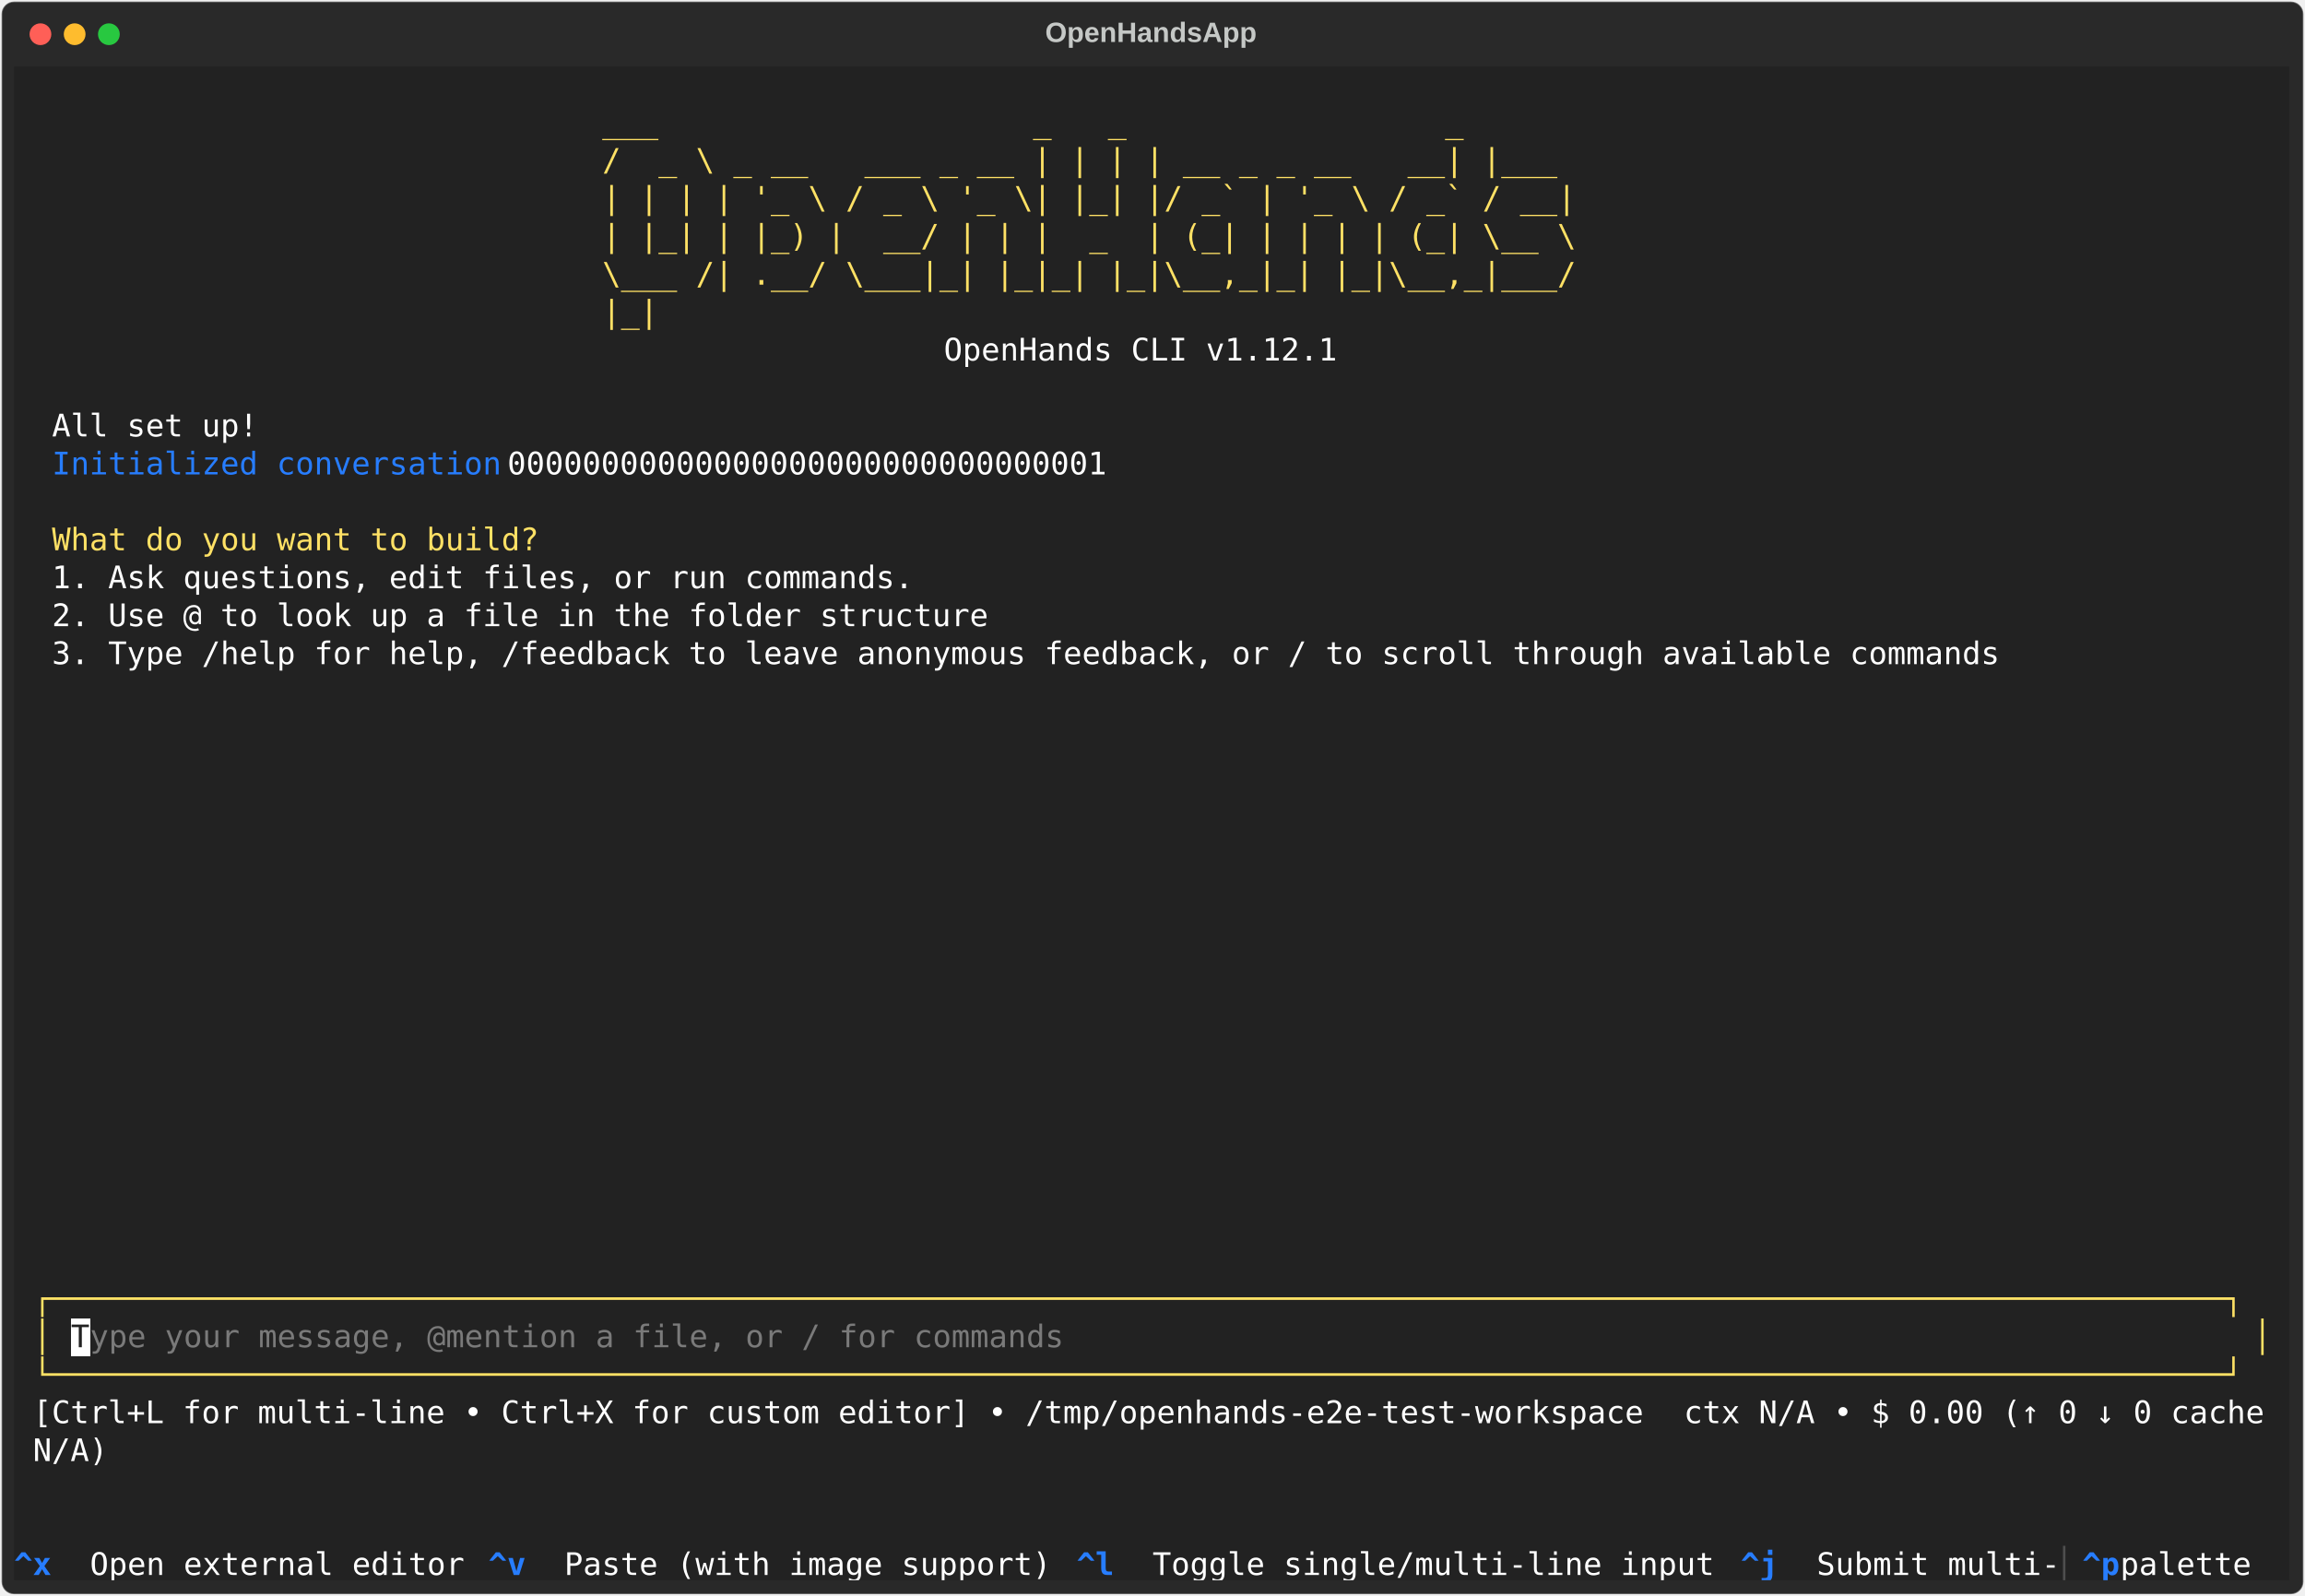
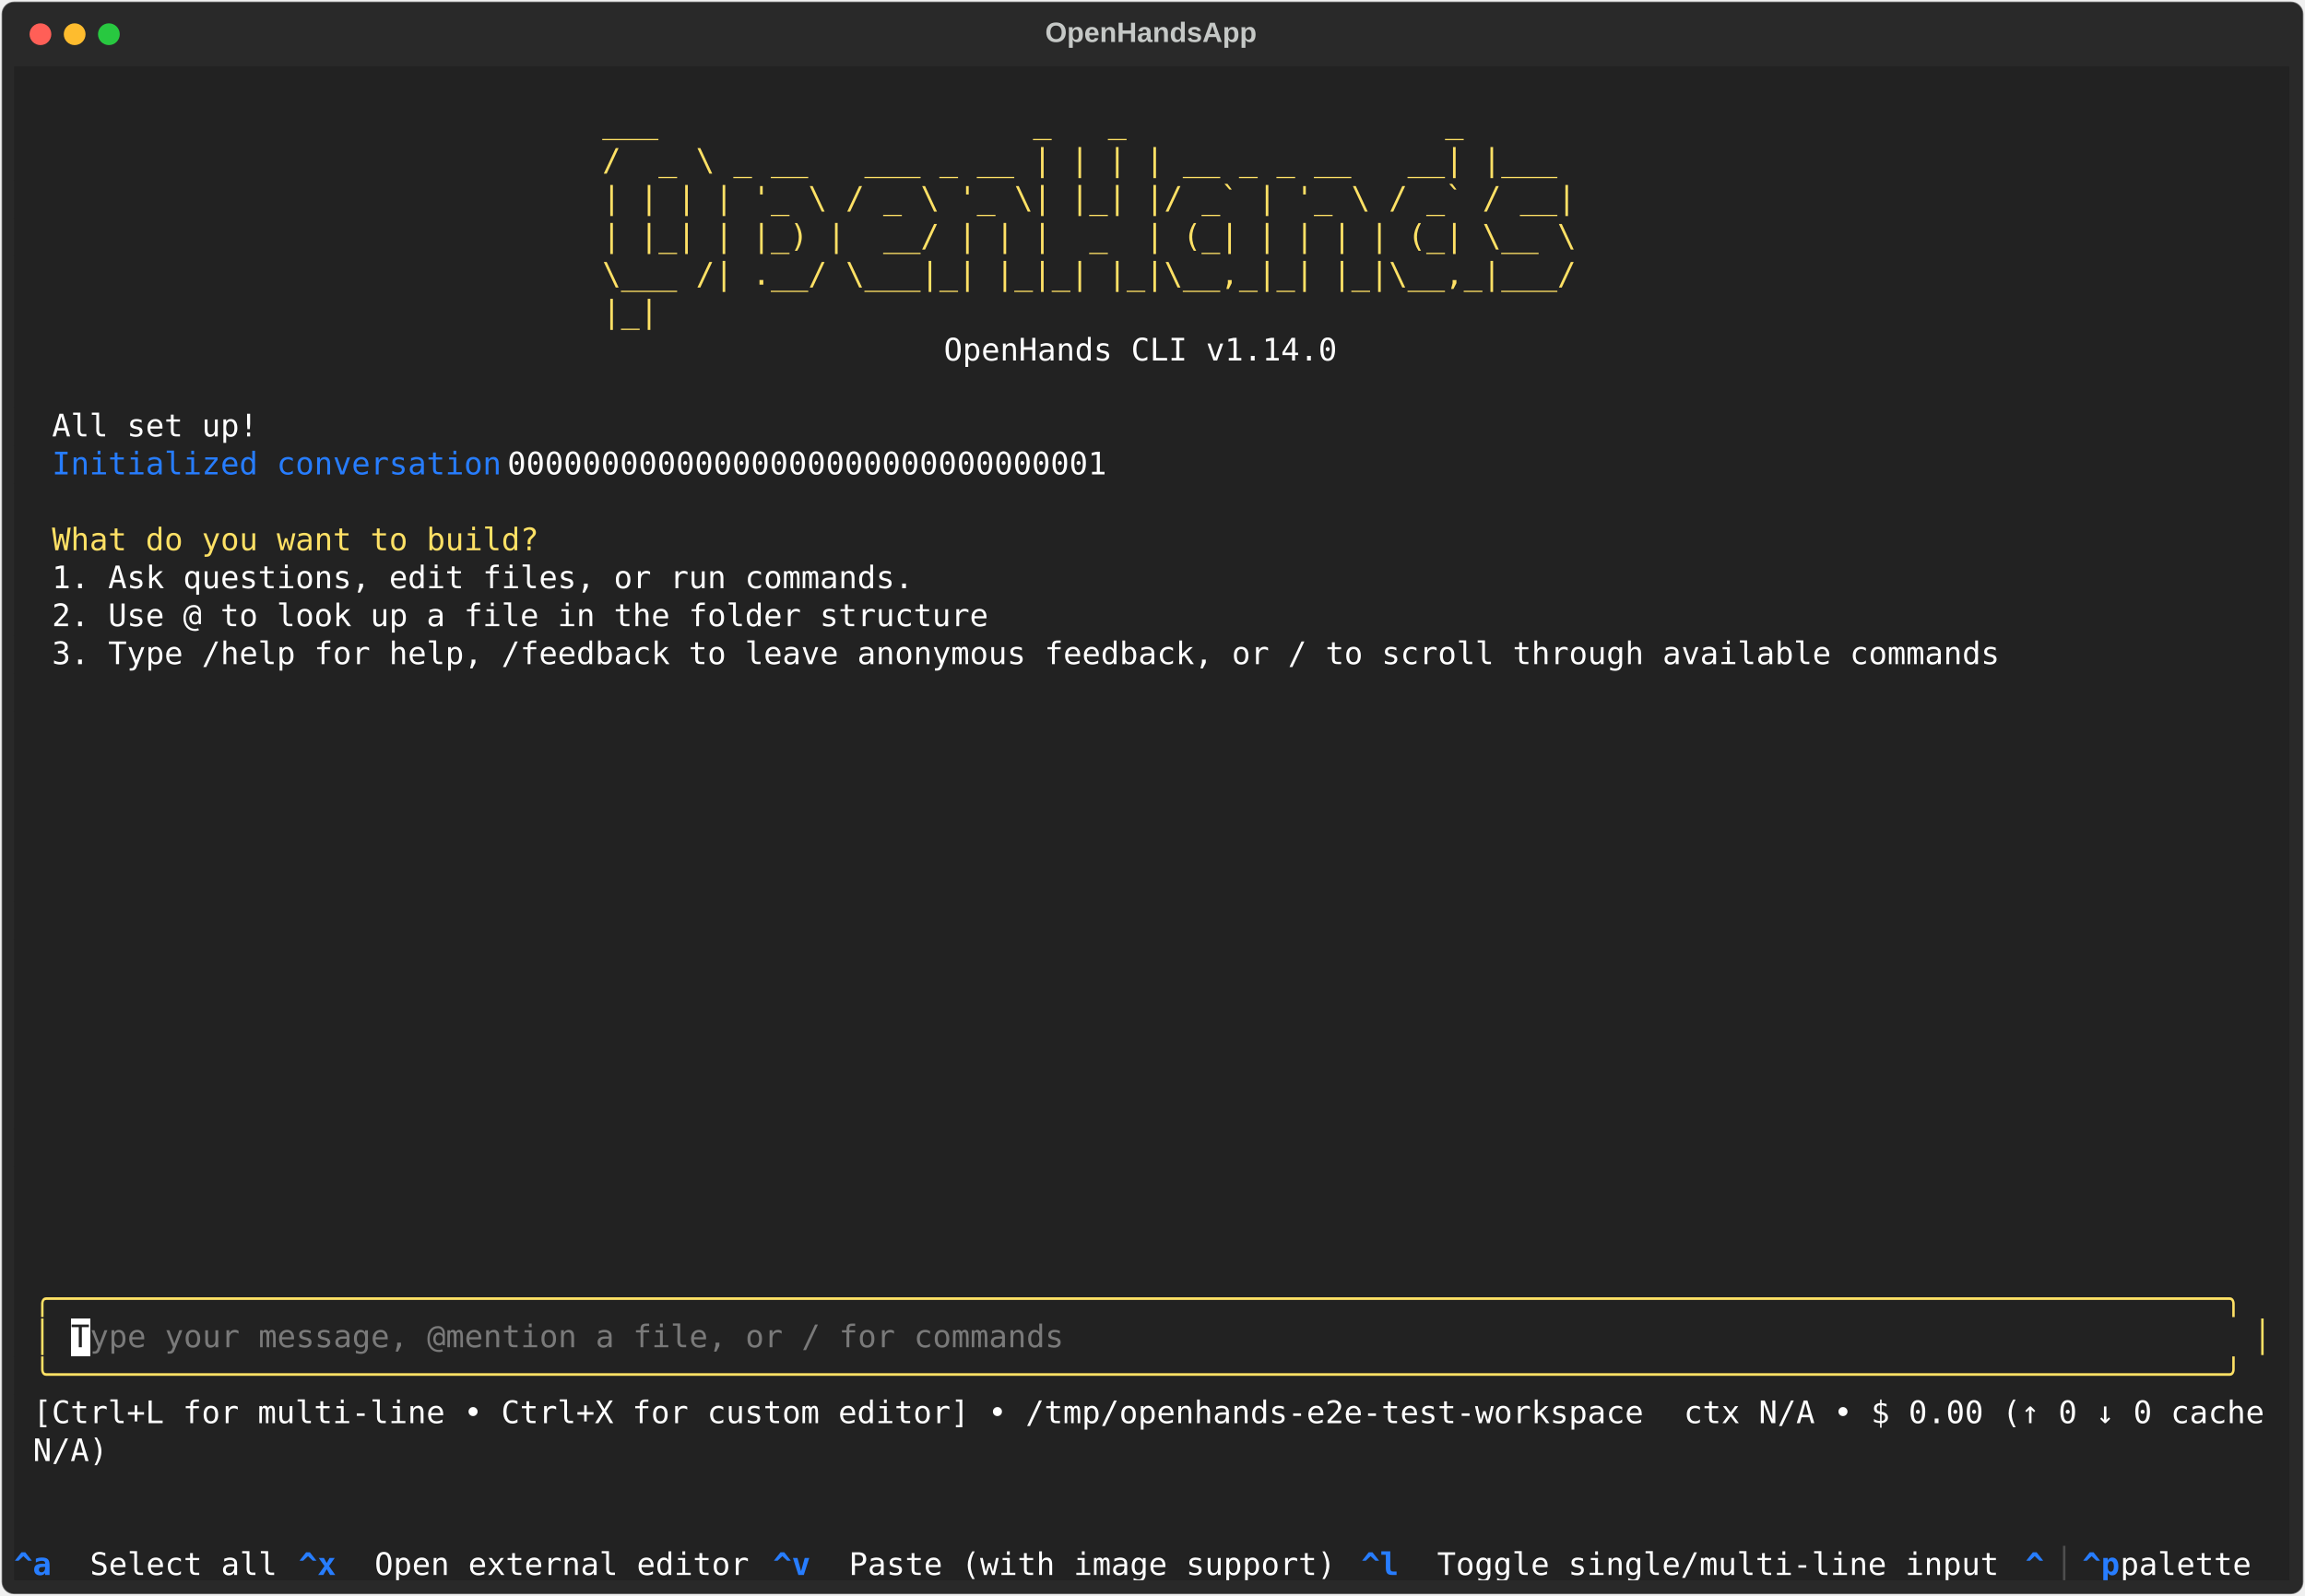
<svg xmlns="http://www.w3.org/2000/svg" class="rich-terminal" viewBox="0 0 1482 1026.0">
  <style>

    @font-face {
        font-family: "Fira Code";
        src: local("FiraCode-Regular"),
                url("https://cdnjs.cloudflare.com/ajax/libs/firacode/6.2.0/woff2/FiraCode-Regular.woff2") format("woff2"),
                url("https://cdnjs.cloudflare.com/ajax/libs/firacode/6.2.0/woff/FiraCode-Regular.woff") format("woff");
        font-style: normal;
        font-weight: 400;
    }
    @font-face {
        font-family: "Fira Code";
        src: local("FiraCode-Bold"),
                url("https://cdnjs.cloudflare.com/ajax/libs/firacode/6.2.0/woff2/FiraCode-Bold.woff2") format("woff2"),
                url("https://cdnjs.cloudflare.com/ajax/libs/firacode/6.2.0/woff/FiraCode-Bold.woff") format("woff");
        font-style: bold;
        font-weight: 700;
    }

    .terminal-matrix {
        font-family: Fira Code, monospace;
        font-size: 20px;
        line-height: 24.4px;
        font-variant-east-asian: full-width;
    }

    .terminal-title {
        font-size: 18px;
        font-weight: bold;
        font-family: arial;
    }

    .terminal-r1 { fill: #c5c8c6 }
.terminal-r2 { fill: #ffe165 }
.terminal-r3 { fill: #ffffff }
.terminal-r4 { fill: #277dff }
.terminal-r5 { fill: #fee165 }
.terminal-r6 { fill: #222222 }
.terminal-r7 { fill: #7a7a7a }
.terminal-r8 { fill: #277dff;font-weight: bold }
.terminal-r9 { fill: #4e4e4e }
    </style>
  <defs>
    <clipPath id="terminal-clip-terminal">
      <rect x="0" y="0" width="1463.0" height="975.0" />
    </clipPath>
    <clipPath id="terminal-line-0">
      <rect x="0" y="1.5" width="1464" height="24.65" />
    </clipPath>
    <clipPath id="terminal-line-1">
      <rect x="0" y="25.9" width="1464" height="24.65" />
    </clipPath>
    <clipPath id="terminal-line-2">
      <rect x="0" y="50.3" width="1464" height="24.65" />
    </clipPath>
    <clipPath id="terminal-line-3">
      <rect x="0" y="74.7" width="1464" height="24.65" />
    </clipPath>
    <clipPath id="terminal-line-4">
      <rect x="0" y="99.1" width="1464" height="24.65" />
    </clipPath>
    <clipPath id="terminal-line-5">
      <rect x="0" y="123.5" width="1464" height="24.65" />
    </clipPath>
    <clipPath id="terminal-line-6">
      <rect x="0" y="147.9" width="1464" height="24.65" />
    </clipPath>
    <clipPath id="terminal-line-7">
      <rect x="0" y="172.3" width="1464" height="24.65" />
    </clipPath>
    <clipPath id="terminal-line-8">
      <rect x="0" y="196.7" width="1464" height="24.65" />
    </clipPath>
    <clipPath id="terminal-line-9">
      <rect x="0" y="221.1" width="1464" height="24.65" />
    </clipPath>
    <clipPath id="terminal-line-10">
      <rect x="0" y="245.5" width="1464" height="24.65" />
    </clipPath>
    <clipPath id="terminal-line-11">
      <rect x="0" y="269.9" width="1464" height="24.65" />
    </clipPath>
    <clipPath id="terminal-line-12">
      <rect x="0" y="294.3" width="1464" height="24.65" />
    </clipPath>
    <clipPath id="terminal-line-13">
      <rect x="0" y="318.7" width="1464" height="24.65" />
    </clipPath>
    <clipPath id="terminal-line-14">
      <rect x="0" y="343.1" width="1464" height="24.65" />
    </clipPath>
    <clipPath id="terminal-line-15">
      <rect x="0" y="367.5" width="1464" height="24.65" />
    </clipPath>
    <clipPath id="terminal-line-16">
      <rect x="0" y="391.9" width="1464" height="24.65" />
    </clipPath>
    <clipPath id="terminal-line-17">
      <rect x="0" y="416.3" width="1464" height="24.65" />
    </clipPath>
    <clipPath id="terminal-line-18">
      <rect x="0" y="440.7" width="1464" height="24.65" />
    </clipPath>
    <clipPath id="terminal-line-19">
      <rect x="0" y="465.1" width="1464" height="24.65" />
    </clipPath>
    <clipPath id="terminal-line-20">
      <rect x="0" y="489.5" width="1464" height="24.65" />
    </clipPath>
    <clipPath id="terminal-line-21">
      <rect x="0" y="513.9" width="1464" height="24.65" />
    </clipPath>
    <clipPath id="terminal-line-22">
      <rect x="0" y="538.3" width="1464" height="24.65" />
    </clipPath>
    <clipPath id="terminal-line-23">
      <rect x="0" y="562.7" width="1464" height="24.65" />
    </clipPath>
    <clipPath id="terminal-line-24">
      <rect x="0" y="587.1" width="1464" height="24.65" />
    </clipPath>
    <clipPath id="terminal-line-25">
      <rect x="0" y="611.5" width="1464" height="24.65" />
    </clipPath>
    <clipPath id="terminal-line-26">
      <rect x="0" y="635.9" width="1464" height="24.65" />
    </clipPath>
    <clipPath id="terminal-line-27">
      <rect x="0" y="660.3" width="1464" height="24.65" />
    </clipPath>
    <clipPath id="terminal-line-28">
      <rect x="0" y="684.7" width="1464" height="24.65" />
    </clipPath>
    <clipPath id="terminal-line-29">
      <rect x="0" y="709.1" width="1464" height="24.65" />
    </clipPath>
    <clipPath id="terminal-line-30">
      <rect x="0" y="733.5" width="1464" height="24.65" />
    </clipPath>
    <clipPath id="terminal-line-31">
      <rect x="0" y="757.9" width="1464" height="24.65" />
    </clipPath>
    <clipPath id="terminal-line-32">
      <rect x="0" y="782.3" width="1464" height="24.65" />
    </clipPath>
    <clipPath id="terminal-line-33">
      <rect x="0" y="806.7" width="1464" height="24.65" />
    </clipPath>
    <clipPath id="terminal-line-34">
      <rect x="0" y="831.1" width="1464" height="24.65" />
    </clipPath>
    <clipPath id="terminal-line-35">
      <rect x="0" y="855.5" width="1464" height="24.65" />
    </clipPath>
    <clipPath id="terminal-line-36">
      <rect x="0" y="879.9" width="1464" height="24.65" />
    </clipPath>
    <clipPath id="terminal-line-37">
      <rect x="0" y="904.3" width="1464" height="24.65" />
    </clipPath>
    <clipPath id="terminal-line-38">
      <rect x="0" y="928.7" width="1464" height="24.65" />
    </clipPath>
  </defs>
  <rect fill="#292929" stroke="rgba(255,255,255,0.35)" stroke-width="1" x="1" y="1" width="1480" height="1024" rx="8" />
  <text class="terminal-title" fill="#c5c8c6" text-anchor="middle" x="740" y="27">OpenHandsApp</text>
  <g transform="translate(26,22)">
    <circle cx="0" cy="0" r="7" fill="#ff5f57" />
    <circle cx="22" cy="0" r="7" fill="#febc2e" />
    <circle cx="44" cy="0" r="7" fill="#28c840" />
  </g>
  <g transform="translate(9, 41)" clip-path="url(#terminal-clip-terminal)">
    <rect fill="#222222" x="0" y="1.5" width="1464" height="24.65" shape-rendering="crispEdges" />
    <rect fill="#222222" x="0" y="25.9" width="378.2" height="24.65" shape-rendering="crispEdges" />
    <rect fill="#222222" x="378.2" y="25.9" width="695.4" height="24.65" shape-rendering="crispEdges" />
    <rect fill="#222222" x="1073.6" y="25.9" width="390.4" height="24.65" shape-rendering="crispEdges" />
    <rect fill="#222222" x="0" y="50.3" width="378.2" height="24.65" shape-rendering="crispEdges" />
    <rect fill="#222222" x="378.2" y="50.3" width="695.4" height="24.65" shape-rendering="crispEdges" />
    <rect fill="#222222" x="1073.6" y="50.3" width="390.4" height="24.65" shape-rendering="crispEdges" />
    <rect fill="#222222" x="0" y="74.7" width="378.2" height="24.65" shape-rendering="crispEdges" />
    <rect fill="#222222" x="378.2" y="74.7" width="695.4" height="24.65" shape-rendering="crispEdges" />
    <rect fill="#222222" x="1073.6" y="74.7" width="390.4" height="24.65" shape-rendering="crispEdges" />
    <rect fill="#222222" x="0" y="99.1" width="378.2" height="24.65" shape-rendering="crispEdges" />
    <rect fill="#222222" x="378.2" y="99.1" width="695.4" height="24.65" shape-rendering="crispEdges" />
    <rect fill="#222222" x="1073.6" y="99.1" width="390.4" height="24.65" shape-rendering="crispEdges" />
    <rect fill="#222222" x="0" y="123.5" width="378.2" height="24.65" shape-rendering="crispEdges" />
    <rect fill="#222222" x="378.2" y="123.5" width="695.4" height="24.65" shape-rendering="crispEdges" />
    <rect fill="#222222" x="1073.6" y="123.5" width="390.4" height="24.65" shape-rendering="crispEdges" />
    <rect fill="#222222" x="0" y="147.9" width="378.2" height="24.65" shape-rendering="crispEdges" />
    <rect fill="#222222" x="378.2" y="147.9" width="695.4" height="24.65" shape-rendering="crispEdges" />
    <rect fill="#222222" x="1073.6" y="147.9" width="390.4" height="24.65" shape-rendering="crispEdges" />
    <rect fill="#222222" x="0" y="172.3" width="597.8" height="24.65" shape-rendering="crispEdges" />
    <rect fill="#222222" x="597.8" y="172.3" width="256.2" height="24.65" shape-rendering="crispEdges" />
    <rect fill="#222222" x="854" y="172.3" width="610" height="24.65" shape-rendering="crispEdges" />
    <rect fill="#222222" x="0" y="196.7" width="1464" height="24.65" shape-rendering="crispEdges" />
    <rect fill="#222222" x="0" y="221.1" width="24.4" height="24.65" shape-rendering="crispEdges" />
    <rect fill="#222222" x="24.4" y="221.1" width="134.2" height="24.65" shape-rendering="crispEdges" />
    <rect fill="#222222" x="158.6" y="221.1" width="1305.4" height="24.65" shape-rendering="crispEdges" />
    <rect fill="#222222" x="0" y="245.5" width="24.4" height="24.65" shape-rendering="crispEdges" />
    <rect fill="#222222" x="24.4" y="245.5" width="292.8" height="24.65" shape-rendering="crispEdges" />
    <rect fill="#222222" x="317.2" y="245.5" width="402.6" height="24.65" shape-rendering="crispEdges" />
    <rect fill="#222222" x="719.8" y="245.5" width="744.2" height="24.65" shape-rendering="crispEdges" />
    <rect fill="#222222" x="0" y="269.9" width="1464" height="24.65" shape-rendering="crispEdges" />
    <rect fill="#222222" x="0" y="294.3" width="24.4" height="24.65" shape-rendering="crispEdges" />
    <rect fill="#222222" x="24.4" y="294.3" width="317.2" height="24.65" shape-rendering="crispEdges" />
    <rect fill="#222222" x="341.6" y="294.3" width="1122.4" height="24.65" shape-rendering="crispEdges" />
    <rect fill="#222222" x="0" y="318.7" width="24.4" height="24.65" shape-rendering="crispEdges" />
    <rect fill="#222222" x="24.4" y="318.7" width="561.2" height="24.65" shape-rendering="crispEdges" />
    <rect fill="#222222" x="585.6" y="318.7" width="878.4" height="24.65" shape-rendering="crispEdges" />
    <rect fill="#222222" x="0" y="343.1" width="24.4" height="24.65" shape-rendering="crispEdges" />
    <rect fill="#222222" x="24.4" y="343.1" width="610" height="24.65" shape-rendering="crispEdges" />
    <rect fill="#222222" x="634.4" y="343.1" width="829.6" height="24.65" shape-rendering="crispEdges" />
    <rect fill="#222222" x="0" y="367.5" width="24.4" height="24.65" shape-rendering="crispEdges" />
    <rect fill="#222222" x="24.4" y="367.5" width="1268.8" height="24.65" shape-rendering="crispEdges" />
    <rect fill="#222222" x="1293.2" y="367.5" width="170.8" height="24.65" shape-rendering="crispEdges" />
    <rect fill="#222222" x="0" y="391.9" width="1464" height="24.65" shape-rendering="crispEdges" />
    <rect fill="#222222" x="0" y="416.3" width="1464" height="24.65" shape-rendering="crispEdges" />
    <rect fill="#222222" x="0" y="440.7" width="1464" height="24.65" shape-rendering="crispEdges" />
    <rect fill="#222222" x="0" y="465.1" width="1464" height="24.65" shape-rendering="crispEdges" />
    <rect fill="#222222" x="0" y="489.5" width="1464" height="24.65" shape-rendering="crispEdges" />
    <rect fill="#222222" x="0" y="513.9" width="1464" height="24.65" shape-rendering="crispEdges" />
    <rect fill="#222222" x="0" y="538.3" width="1464" height="24.65" shape-rendering="crispEdges" />
    <rect fill="#222222" x="0" y="562.7" width="1464" height="24.65" shape-rendering="crispEdges" />
    <rect fill="#222222" x="0" y="587.1" width="1464" height="24.65" shape-rendering="crispEdges" />
    <rect fill="#222222" x="0" y="611.5" width="1464" height="24.65" shape-rendering="crispEdges" />
    <rect fill="#222222" x="0" y="635.9" width="1464" height="24.65" shape-rendering="crispEdges" />
    <rect fill="#222222" x="0" y="660.3" width="1464" height="24.65" shape-rendering="crispEdges" />
    <rect fill="#222222" x="0" y="684.7" width="1464" height="24.65" shape-rendering="crispEdges" />
    <rect fill="#222222" x="0" y="709.1" width="1464" height="24.65" shape-rendering="crispEdges" />
    <rect fill="#222222" x="0" y="733.5" width="1464" height="24.65" shape-rendering="crispEdges" />
    <rect fill="#222222" x="0" y="757.9" width="12.2" height="24.65" shape-rendering="crispEdges" />
    <rect fill="#222222" x="12.2" y="757.9" width="12.2" height="24.65" shape-rendering="crispEdges" />
    <rect fill="#222222" x="24.4" y="757.9" width="1439.6" height="24.65" shape-rendering="crispEdges" />
    <rect fill="#222222" x="0" y="782.3" width="12.2" height="24.65" shape-rendering="crispEdges" />
    <rect fill="#222222" x="12.2" y="782.3" width="1439.6" height="24.65" shape-rendering="crispEdges" />
    <rect fill="#222222" x="1451.8" y="782.3" width="12.2" height="24.65" shape-rendering="crispEdges" />
    <rect fill="#222222" x="0" y="806.7" width="12.2" height="24.65" shape-rendering="crispEdges" />
    <rect fill="#222222" x="12.2" y="806.7" width="12.2" height="24.65" shape-rendering="crispEdges" />
    <rect fill="#222222" x="24.4" y="806.7" width="12.2" height="24.65" shape-rendering="crispEdges" />
    <rect fill="#ffffff" x="36.6" y="806.7" width="12.2" height="24.65" shape-rendering="crispEdges" />
    <rect fill="#222222" x="48.8" y="806.7" width="634.4" height="24.65" shape-rendering="crispEdges" />
    <rect fill="#222222" x="683.2" y="806.7" width="756.4" height="24.65" shape-rendering="crispEdges" />
    <rect fill="#222222" x="1439.6" y="806.7" width="12.2" height="24.65" shape-rendering="crispEdges" />
    <rect fill="#222222" x="1451.8" y="806.7" width="12.2" height="24.65" shape-rendering="crispEdges" />
    <rect fill="#222222" x="0" y="831.1" width="12.2" height="24.65" shape-rendering="crispEdges" />
    <rect fill="#222222" x="12.2" y="831.1" width="1439.6" height="24.65" shape-rendering="crispEdges" />
    <rect fill="#222222" x="1451.8" y="831.1" width="12.2" height="24.65" shape-rendering="crispEdges" />
    <rect fill="#222222" x="0" y="855.5" width="12.2" height="24.65" shape-rendering="crispEdges" />
    <rect fill="#222222" x="12.2" y="855.5" width="1061.4" height="24.65" shape-rendering="crispEdges" />
    <rect fill="#222222" x="1073.6" y="855.5" width="378.2" height="24.65" shape-rendering="crispEdges" />
    <rect fill="#222222" x="1451.8" y="855.5" width="12.2" height="24.65" shape-rendering="crispEdges" />
    <rect fill="#222222" x="0" y="879.9" width="12.2" height="24.65" shape-rendering="crispEdges" />
    <rect fill="#222222" x="12.2" y="879.9" width="48.8" height="24.65" shape-rendering="crispEdges" />
    <rect fill="#222222" x="61" y="879.9" width="1403" height="24.65" shape-rendering="crispEdges" />
    <rect fill="#222222" x="0" y="904.3" width="1464" height="24.65" shape-rendering="crispEdges" />
    <rect fill="#222222" x="0" y="928.7" width="1464" height="24.65" shape-rendering="crispEdges" />
    <rect fill="#222222" x="0" y="953.1" width="48.8" height="24.65" shape-rendering="crispEdges" />
-     <rect fill="#222222" x="48.8" y="953.1" width="256.2" height="24.65" shape-rendering="crispEdges" />
-     <rect fill="#222222" x="305" y="953.1" width="48.8" height="24.65" shape-rendering="crispEdges" />
-     <rect fill="#222222" x="353.8" y="953.1" width="329.4" height="24.65" shape-rendering="crispEdges" />
-     <rect fill="#222222" x="683.2" y="953.1" width="48.8" height="24.65" shape-rendering="crispEdges" />
-     <rect fill="#222222" x="732" y="953.1" width="378.2" height="24.65" shape-rendering="crispEdges" />
-     <rect fill="#222222" x="1110.2" y="953.1" width="48.8" height="24.65" shape-rendering="crispEdges" />
-     <rect fill="#222222" x="1159" y="953.1" width="158.6" height="24.65" shape-rendering="crispEdges" />
+     <rect fill="#222222" x="48.8" y="953.1" width="134.2" height="24.65" shape-rendering="crispEdges" />
+     <rect fill="#222222" x="183" y="953.1" width="48.8" height="24.65" shape-rendering="crispEdges" />
+     <rect fill="#222222" x="231.8" y="953.1" width="256.2" height="24.65" shape-rendering="crispEdges" />
+     <rect fill="#222222" x="488" y="953.1" width="48.8" height="24.65" shape-rendering="crispEdges" />
+     <rect fill="#222222" x="536.8" y="953.1" width="329.4" height="24.65" shape-rendering="crispEdges" />
+     <rect fill="#222222" x="866.2" y="953.1" width="48.8" height="24.65" shape-rendering="crispEdges" />
+     <rect fill="#222222" x="915" y="953.1" width="378.2" height="24.65" shape-rendering="crispEdges" />
+     <rect fill="#222222" x="1293.2" y="953.1" width="24.4" height="24.65" shape-rendering="crispEdges" />
    <rect fill="#222222" x="1317.6" y="953.1" width="12.2" height="24.65" shape-rendering="crispEdges" />
    <rect fill="#222222" x="1329.8" y="953.1" width="24.4" height="24.65" shape-rendering="crispEdges" />
    <rect fill="#222222" x="1354.2" y="953.1" width="97.6" height="24.65" shape-rendering="crispEdges" />
    <rect fill="#222222" x="1451.8" y="953.1" width="12.2" height="24.65" shape-rendering="crispEdges" />
    <g class="terminal-matrix">
      <text class="terminal-r1" x="1464" y="20" textLength="12.2" clip-path="url(#terminal-line-0)">
</text>
      <text class="terminal-r2" x="378.2" y="44.4" textLength="695.4" clip-path="url(#terminal-line-1)">     ___                    _   _                 _      </text>
      <text class="terminal-r1" x="1464" y="44.4" textLength="12.2" clip-path="url(#terminal-line-1)">
</text>
      <text class="terminal-r2" x="378.2" y="68.8" textLength="695.4" clip-path="url(#terminal-line-2)">    /  _ \ _ __   ___ _ __ | | | | __ _ _ __   __| |___  </text>
      <text class="terminal-r1" x="1464" y="68.8" textLength="12.2" clip-path="url(#terminal-line-2)">
</text>
      <text class="terminal-r2" x="378.2" y="93.2" textLength="695.4" clip-path="url(#terminal-line-3)">    | | | | '_ \ / _ \ '_ \| |_| |/ _` | '_ \ / _` / __| </text>
      <text class="terminal-r1" x="1464" y="93.2" textLength="12.2" clip-path="url(#terminal-line-3)">
</text>
      <text class="terminal-r2" x="378.2" y="117.6" textLength="695.4" clip-path="url(#terminal-line-4)">    | |_| | |_) |  __/ | | |  _  | (_| | | | | (_| \__ \ </text>
      <text class="terminal-r1" x="1464" y="117.6" textLength="12.2" clip-path="url(#terminal-line-4)">
</text>
      <text class="terminal-r2" x="378.2" y="142" textLength="695.4" clip-path="url(#terminal-line-5)">    \___ /| .__/ \___|_| |_|_| |_|\__,_|_| |_|\__,_|___/ </text>
      <text class="terminal-r1" x="1464" y="142" textLength="12.2" clip-path="url(#terminal-line-5)">
</text>
      <text class="terminal-r2" x="378.2" y="166.4" textLength="695.4" clip-path="url(#terminal-line-6)">          |_|                                            </text>
      <text class="terminal-r1" x="1464" y="166.4" textLength="12.2" clip-path="url(#terminal-line-6)">
</text>
-       <text class="terminal-r3" x="597.8" y="190.8" textLength="256.2" clip-path="url(#terminal-line-7)">OpenHands CLI v1.12.1</text>
+       <text class="terminal-r3" x="597.8" y="190.8" textLength="256.2" clip-path="url(#terminal-line-7)">OpenHands CLI v1.14.0</text>
      <text class="terminal-r1" x="1464" y="190.8" textLength="12.2" clip-path="url(#terminal-line-7)">
</text>
      <text class="terminal-r1" x="1464" y="215.2" textLength="12.2" clip-path="url(#terminal-line-8)">
</text>
      <text class="terminal-r3" x="24.4" y="239.6" textLength="134.2" clip-path="url(#terminal-line-9)">All set up!</text>
      <text class="terminal-r1" x="1464" y="239.6" textLength="12.2" clip-path="url(#terminal-line-9)">
</text>
      <text class="terminal-r4" x="24.4" y="264" textLength="292.8" clip-path="url(#terminal-line-10)">Initialized conversation</text>
      <text class="terminal-r3" x="317.2" y="264" textLength="402.6" clip-path="url(#terminal-line-10)"> 00000000000000000000000000000001</text>
      <text class="terminal-r1" x="1464" y="264" textLength="12.2" clip-path="url(#terminal-line-10)">
</text>
      <text class="terminal-r1" x="1464" y="288.4" textLength="12.2" clip-path="url(#terminal-line-11)">
</text>
      <text class="terminal-r2" x="24.4" y="312.8" textLength="317.2" clip-path="url(#terminal-line-12)">What do you want to build?</text>
      <text class="terminal-r1" x="1464" y="312.8" textLength="12.2" clip-path="url(#terminal-line-12)">
</text>
      <text class="terminal-r3" x="24.4" y="337.2" textLength="561.2" clip-path="url(#terminal-line-13)">1. Ask questions, edit files, or run commands.</text>
      <text class="terminal-r1" x="1464" y="337.2" textLength="12.2" clip-path="url(#terminal-line-13)">
</text>
      <text class="terminal-r3" x="24.4" y="361.6" textLength="610" clip-path="url(#terminal-line-14)">2. Use @ to look up a file in the folder structure</text>
      <text class="terminal-r1" x="1464" y="361.6" textLength="12.2" clip-path="url(#terminal-line-14)">
</text>
      <text class="terminal-r3" x="24.4" y="386" textLength="1268.8" clip-path="url(#terminal-line-15)">3. Type /help for help, /feedback to leave anonymous feedback, or / to scroll through available commands</text>
      <text class="terminal-r1" x="1464" y="386" textLength="12.2" clip-path="url(#terminal-line-15)">
</text>
      <text class="terminal-r1" x="1464" y="410.4" textLength="12.2" clip-path="url(#terminal-line-16)">
</text>
      <text class="terminal-r1" x="1464" y="434.8" textLength="12.2" clip-path="url(#terminal-line-17)">
</text>
      <text class="terminal-r1" x="1464" y="459.2" textLength="12.2" clip-path="url(#terminal-line-18)">
</text>
      <text class="terminal-r1" x="1464" y="483.6" textLength="12.2" clip-path="url(#terminal-line-19)">
</text>
      <text class="terminal-r1" x="1464" y="508" textLength="12.2" clip-path="url(#terminal-line-20)">
</text>
      <text class="terminal-r1" x="1464" y="532.4" textLength="12.2" clip-path="url(#terminal-line-21)">
</text>
      <text class="terminal-r1" x="1464" y="556.8" textLength="12.2" clip-path="url(#terminal-line-22)">
</text>
      <text class="terminal-r1" x="1464" y="581.2" textLength="12.2" clip-path="url(#terminal-line-23)">
</text>
      <text class="terminal-r1" x="1464" y="605.6" textLength="12.2" clip-path="url(#terminal-line-24)">
</text>
      <text class="terminal-r1" x="1464" y="630" textLength="12.2" clip-path="url(#terminal-line-25)">
</text>
      <text class="terminal-r1" x="1464" y="654.4" textLength="12.2" clip-path="url(#terminal-line-26)">
</text>
      <text class="terminal-r1" x="1464" y="678.8" textLength="12.2" clip-path="url(#terminal-line-27)">
</text>
      <text class="terminal-r1" x="1464" y="703.2" textLength="12.2" clip-path="url(#terminal-line-28)">
</text>
      <text class="terminal-r1" x="1464" y="727.6" textLength="12.2" clip-path="url(#terminal-line-29)">
</text>
      <text class="terminal-r1" x="1464" y="752" textLength="12.2" clip-path="url(#terminal-line-30)">
</text>
      <text class="terminal-r1" x="1464" y="776.4" textLength="12.2" clip-path="url(#terminal-line-31)">
</text>
-       <text class="terminal-r5" x="12.2" y="800.8" textLength="1439.6" clip-path="url(#terminal-line-32)">┌────────────────────────────────────────────────────────────────────────────────────────────────────────────────────┐</text>
+       <text class="terminal-r5" x="12.2" y="800.8" textLength="1439.6" clip-path="url(#terminal-line-32)">╭────────────────────────────────────────────────────────────────────────────────────────────────────────────────────╮</text>
      <text class="terminal-r1" x="1464" y="800.8" textLength="12.2" clip-path="url(#terminal-line-32)">
</text>
      <text class="terminal-r5" x="12.2" y="825.2" textLength="12.2" clip-path="url(#terminal-line-33)">│</text>
      <text class="terminal-r6" x="36.6" y="825.2" textLength="12.2" clip-path="url(#terminal-line-33)">T</text>
      <text class="terminal-r7" x="48.8" y="825.2" textLength="634.4" clip-path="url(#terminal-line-33)">ype your message, @mention a file, or / for commands</text>
      <text class="terminal-r5" x="1439.6" y="825.2" textLength="12.2" clip-path="url(#terminal-line-33)">│</text>
      <text class="terminal-r1" x="1464" y="825.2" textLength="12.2" clip-path="url(#terminal-line-33)">
</text>
-       <text class="terminal-r5" x="12.2" y="849.6" textLength="1439.6" clip-path="url(#terminal-line-34)">└────────────────────────────────────────────────────────────────────────────────────────────────────────────────────┘</text>
+       <text class="terminal-r5" x="12.2" y="849.6" textLength="1439.6" clip-path="url(#terminal-line-34)">╰────────────────────────────────────────────────────────────────────────────────────────────────────────────────────╯</text>
      <text class="terminal-r1" x="1464" y="849.6" textLength="12.2" clip-path="url(#terminal-line-34)">
</text>
      <text class="terminal-r3" x="12.2" y="874" textLength="1061.4" clip-path="url(#terminal-line-35)">[Ctrl+L for multi-line • Ctrl+X for custom editor] • /tmp/openhands-e2e-test-workspace </text>
      <text class="terminal-r3" x="1073.6" y="874" textLength="378.2" clip-path="url(#terminal-line-35)">ctx N/A • $ 0.00 (↑ 0 ↓ 0 cache</text>
      <text class="terminal-r1" x="1464" y="874" textLength="12.2" clip-path="url(#terminal-line-35)">
</text>
      <text class="terminal-r3" x="12.2" y="898.4" textLength="48.8" clip-path="url(#terminal-line-36)">N/A)</text>
      <text class="terminal-r1" x="1464" y="898.4" textLength="12.2" clip-path="url(#terminal-line-36)">
</text>
      <text class="terminal-r1" x="1464" y="922.8" textLength="12.2" clip-path="url(#terminal-line-37)">
</text>
      <text class="terminal-r1" x="1464" y="947.2" textLength="12.2" clip-path="url(#terminal-line-38)">
</text>
-       <text class="terminal-r8" x="0" y="971.6" textLength="48.8" clip-path="url(#terminal-line-39)"> ^x </text>
-       <text class="terminal-r3" x="48.8" y="971.6" textLength="256.2" clip-path="url(#terminal-line-39)">Open external editor </text>
-       <text class="terminal-r8" x="305" y="971.6" textLength="48.8" clip-path="url(#terminal-line-39)"> ^v </text>
-       <text class="terminal-r3" x="353.8" y="971.6" textLength="329.4" clip-path="url(#terminal-line-39)">Paste (with image support) </text>
-       <text class="terminal-r8" x="683.2" y="971.6" textLength="48.8" clip-path="url(#terminal-line-39)"> ^l </text>
-       <text class="terminal-r3" x="732" y="971.6" textLength="378.2" clip-path="url(#terminal-line-39)">Toggle single/multi-line input </text>
-       <text class="terminal-r8" x="1110.2" y="971.6" textLength="48.8" clip-path="url(#terminal-line-39)"> ^j </text>
-       <text class="terminal-r3" x="1159" y="971.6" textLength="158.6" clip-path="url(#terminal-line-39)">Submit multi-</text>
+       <text class="terminal-r8" x="0" y="971.6" textLength="48.8" clip-path="url(#terminal-line-39)"> ^a </text>
+       <text class="terminal-r3" x="48.8" y="971.6" textLength="134.2" clip-path="url(#terminal-line-39)">Select all </text>
+       <text class="terminal-r8" x="183" y="971.6" textLength="48.8" clip-path="url(#terminal-line-39)"> ^x </text>
+       <text class="terminal-r3" x="231.8" y="971.6" textLength="256.2" clip-path="url(#terminal-line-39)">Open external editor </text>
+       <text class="terminal-r8" x="488" y="971.6" textLength="48.8" clip-path="url(#terminal-line-39)"> ^v </text>
+       <text class="terminal-r3" x="536.8" y="971.6" textLength="329.4" clip-path="url(#terminal-line-39)">Paste (with image support) </text>
+       <text class="terminal-r8" x="866.2" y="971.6" textLength="48.8" clip-path="url(#terminal-line-39)"> ^l </text>
+       <text class="terminal-r3" x="915" y="971.6" textLength="378.2" clip-path="url(#terminal-line-39)">Toggle single/multi-line input </text>
+       <text class="terminal-r8" x="1293.2" y="971.6" textLength="24.4" clip-path="url(#terminal-line-39)"> ^</text>
      <text class="terminal-r9" x="1317.6" y="971.6" textLength="12.2" clip-path="url(#terminal-line-39)">▏</text>
      <text class="terminal-r8" x="1329.8" y="971.6" textLength="24.4" clip-path="url(#terminal-line-39)">^p</text>
      <text class="terminal-r3" x="1354.2" y="971.6" textLength="97.6" clip-path="url(#terminal-line-39)"> palette</text>
    </g>
  </g>
</svg>
